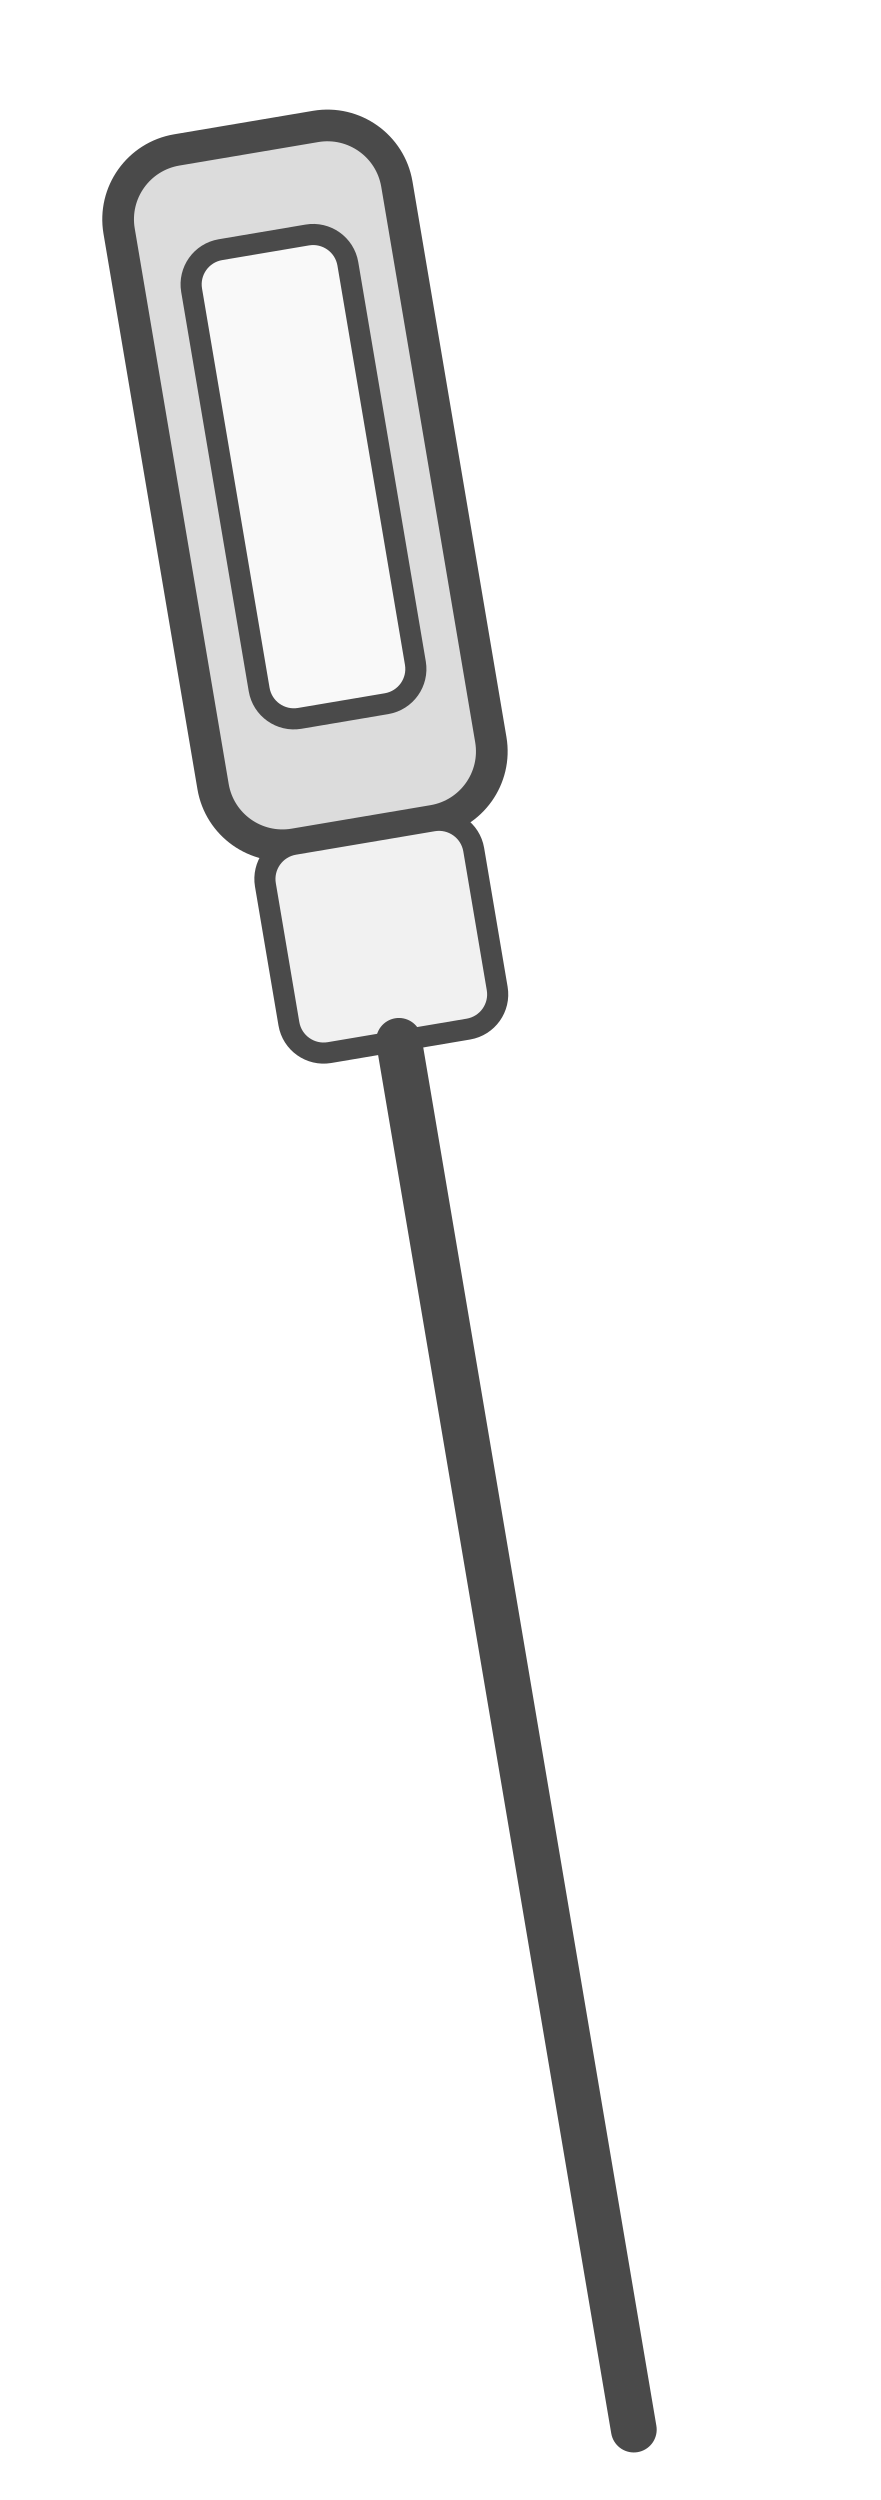
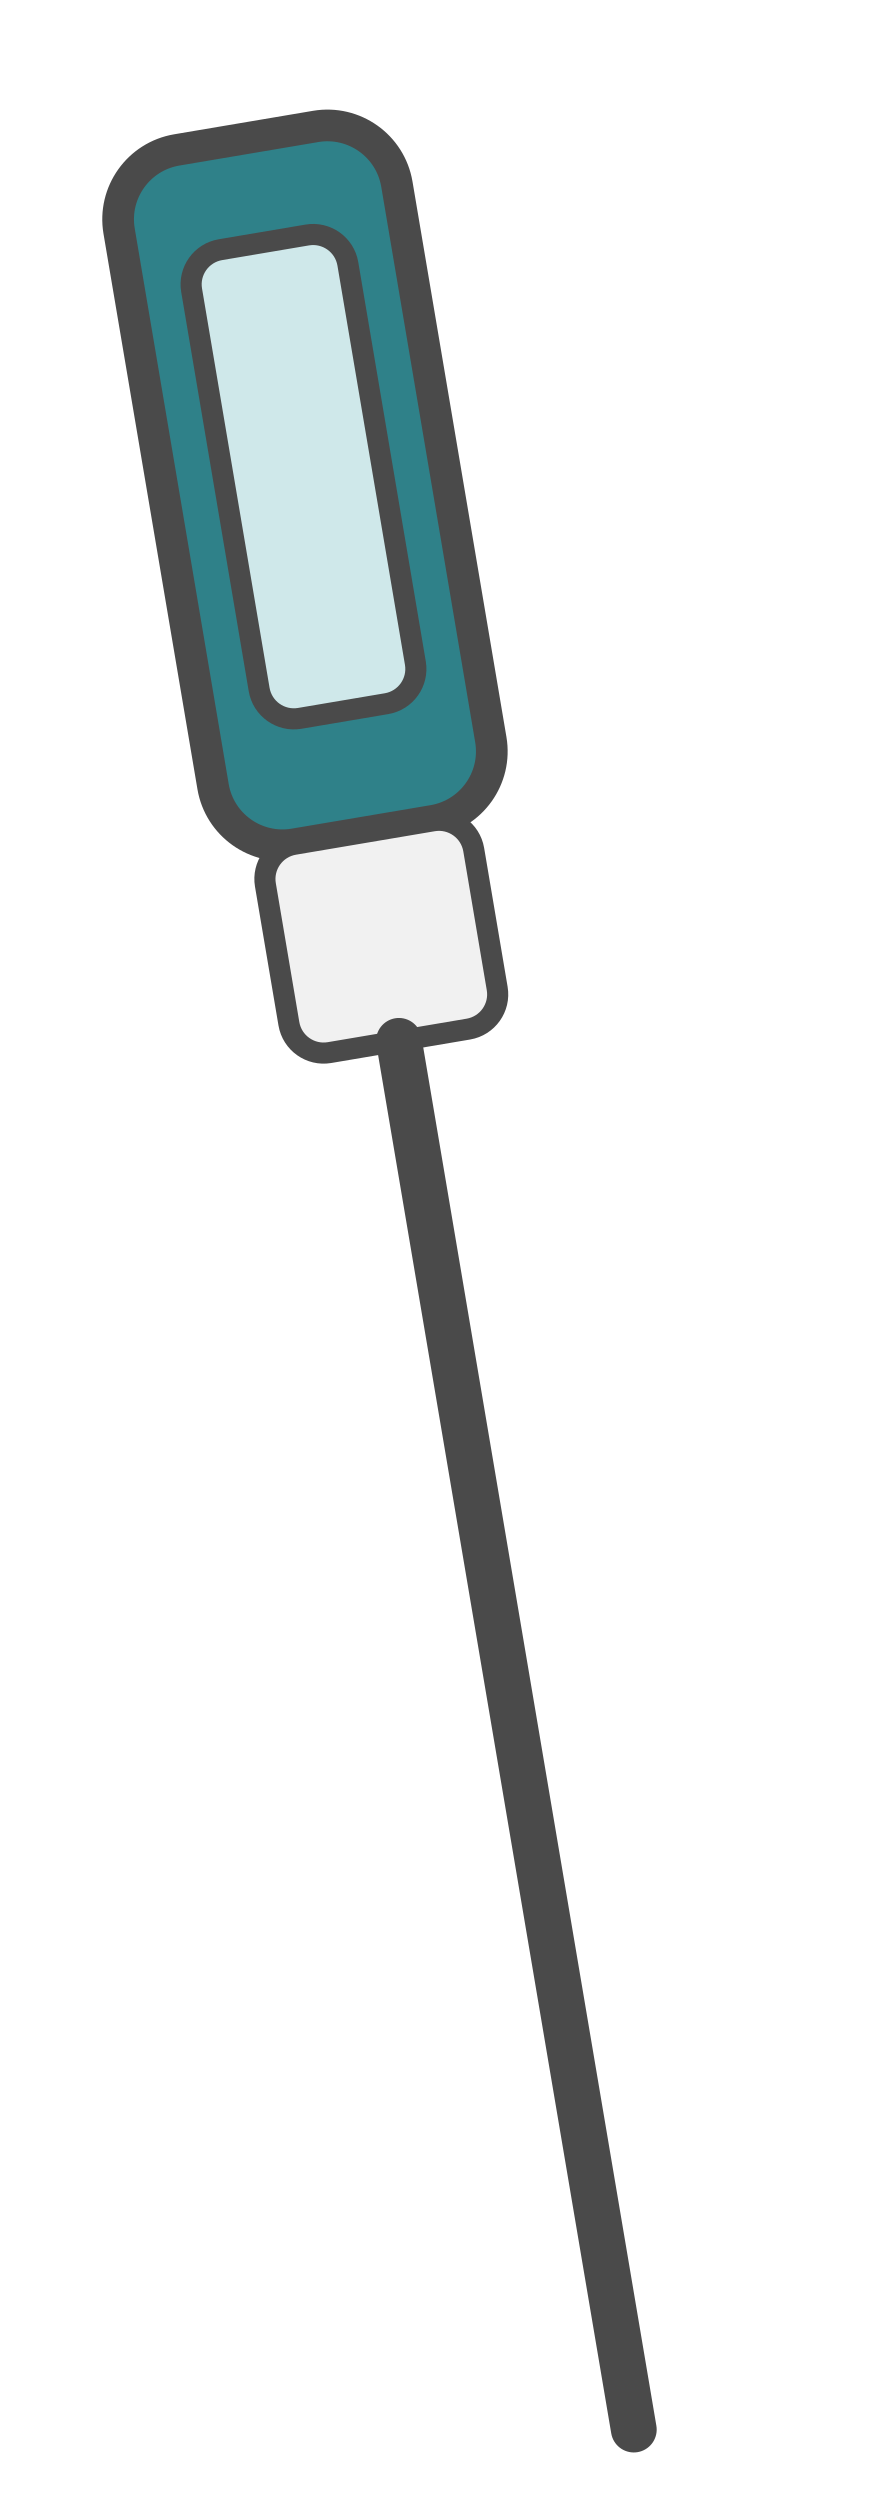
<svg xmlns="http://www.w3.org/2000/svg" viewBox="126 24 50 142">
  <g fill="none" stroke="#4A4A4A" stroke-width="1.8" stroke-linejoin="round" stroke-linecap="round">
    <g transform="rotate(-9.6 162 162)">
-       <rect x="154" y="30" width="16" height="40" rx="4" fill="#DCDCDC" stroke-width="1.8" />
-       <rect x="157.5" y="36" width="9" height="27" rx="2" fill="#F9F9F9" stroke-width="1.2" />
+       <rect x="154" y="30" width="16" height="40" rx="4" fill="#2F8189" stroke-width="1.8" />
+       <rect x="157.5" y="36" width="9" height="27" rx="2" fill="#CFE8EA" stroke-width="1.2" />
      <rect x="156" y="70" width="12" height="12" rx="2" fill="#F1F1F1" stroke-width="1.2" />
      <path d="M162 82v80" stroke-width="2.6" />
    </g>
  </g>
</svg>
